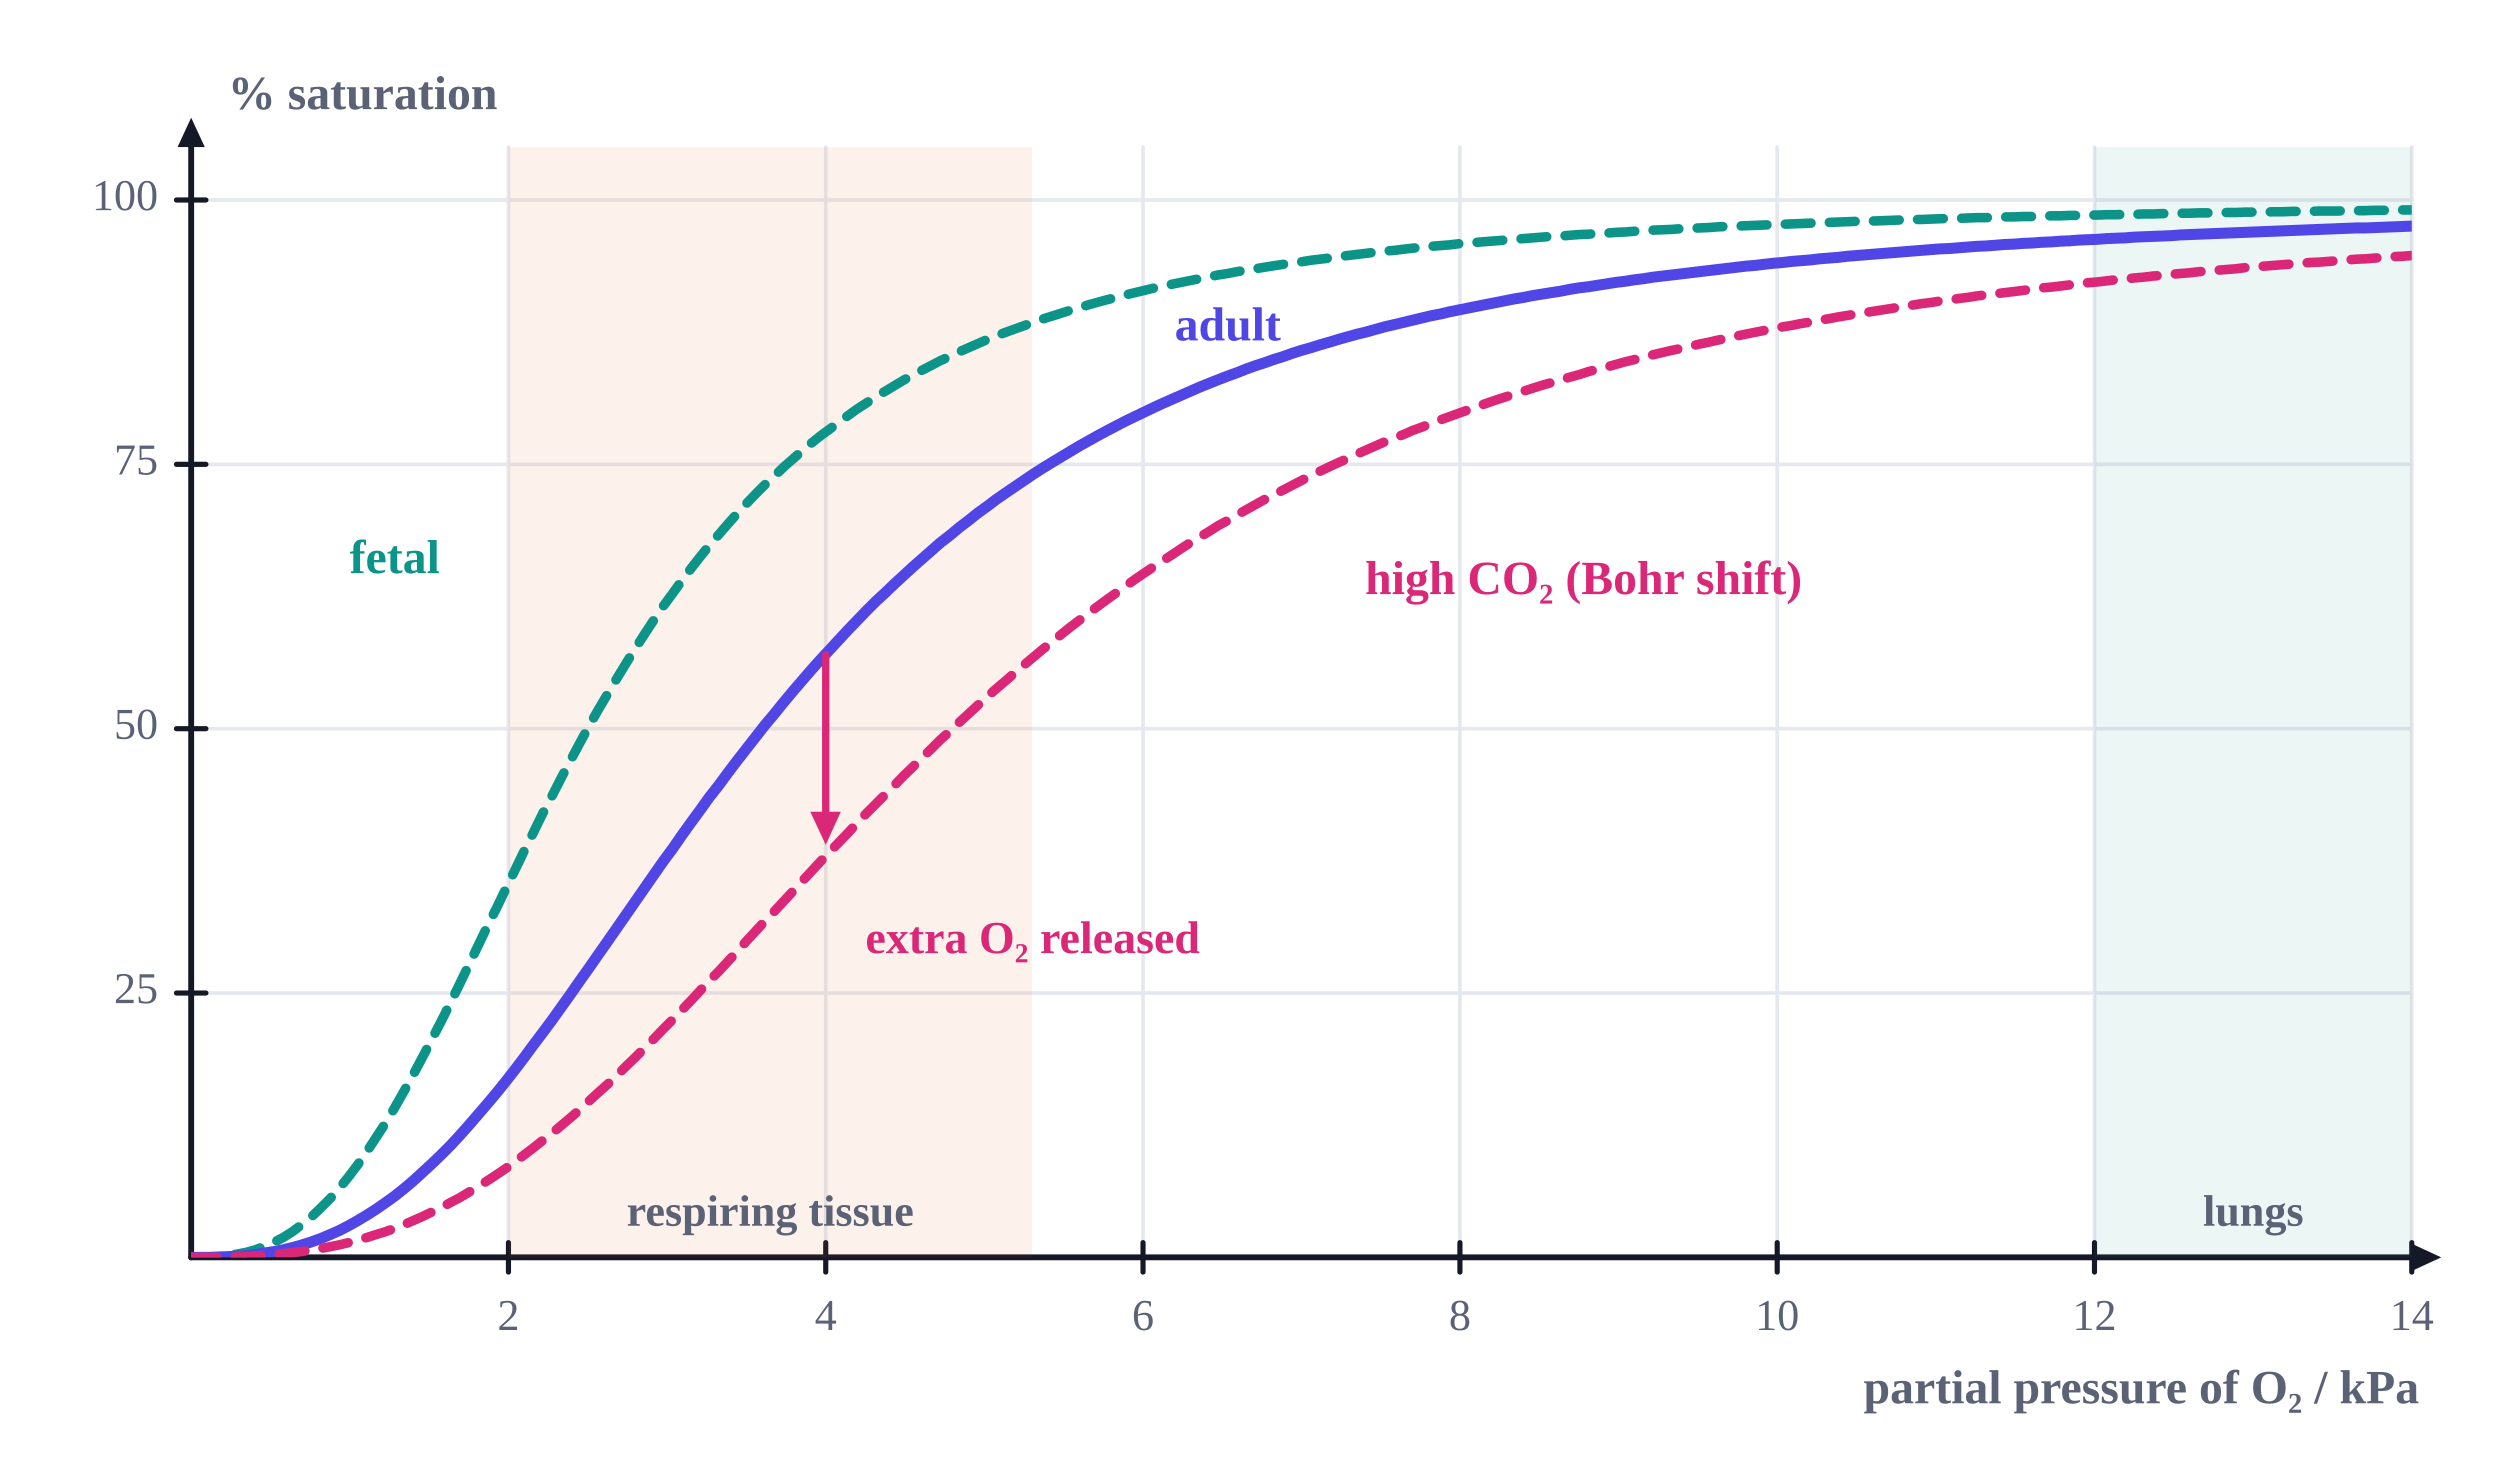
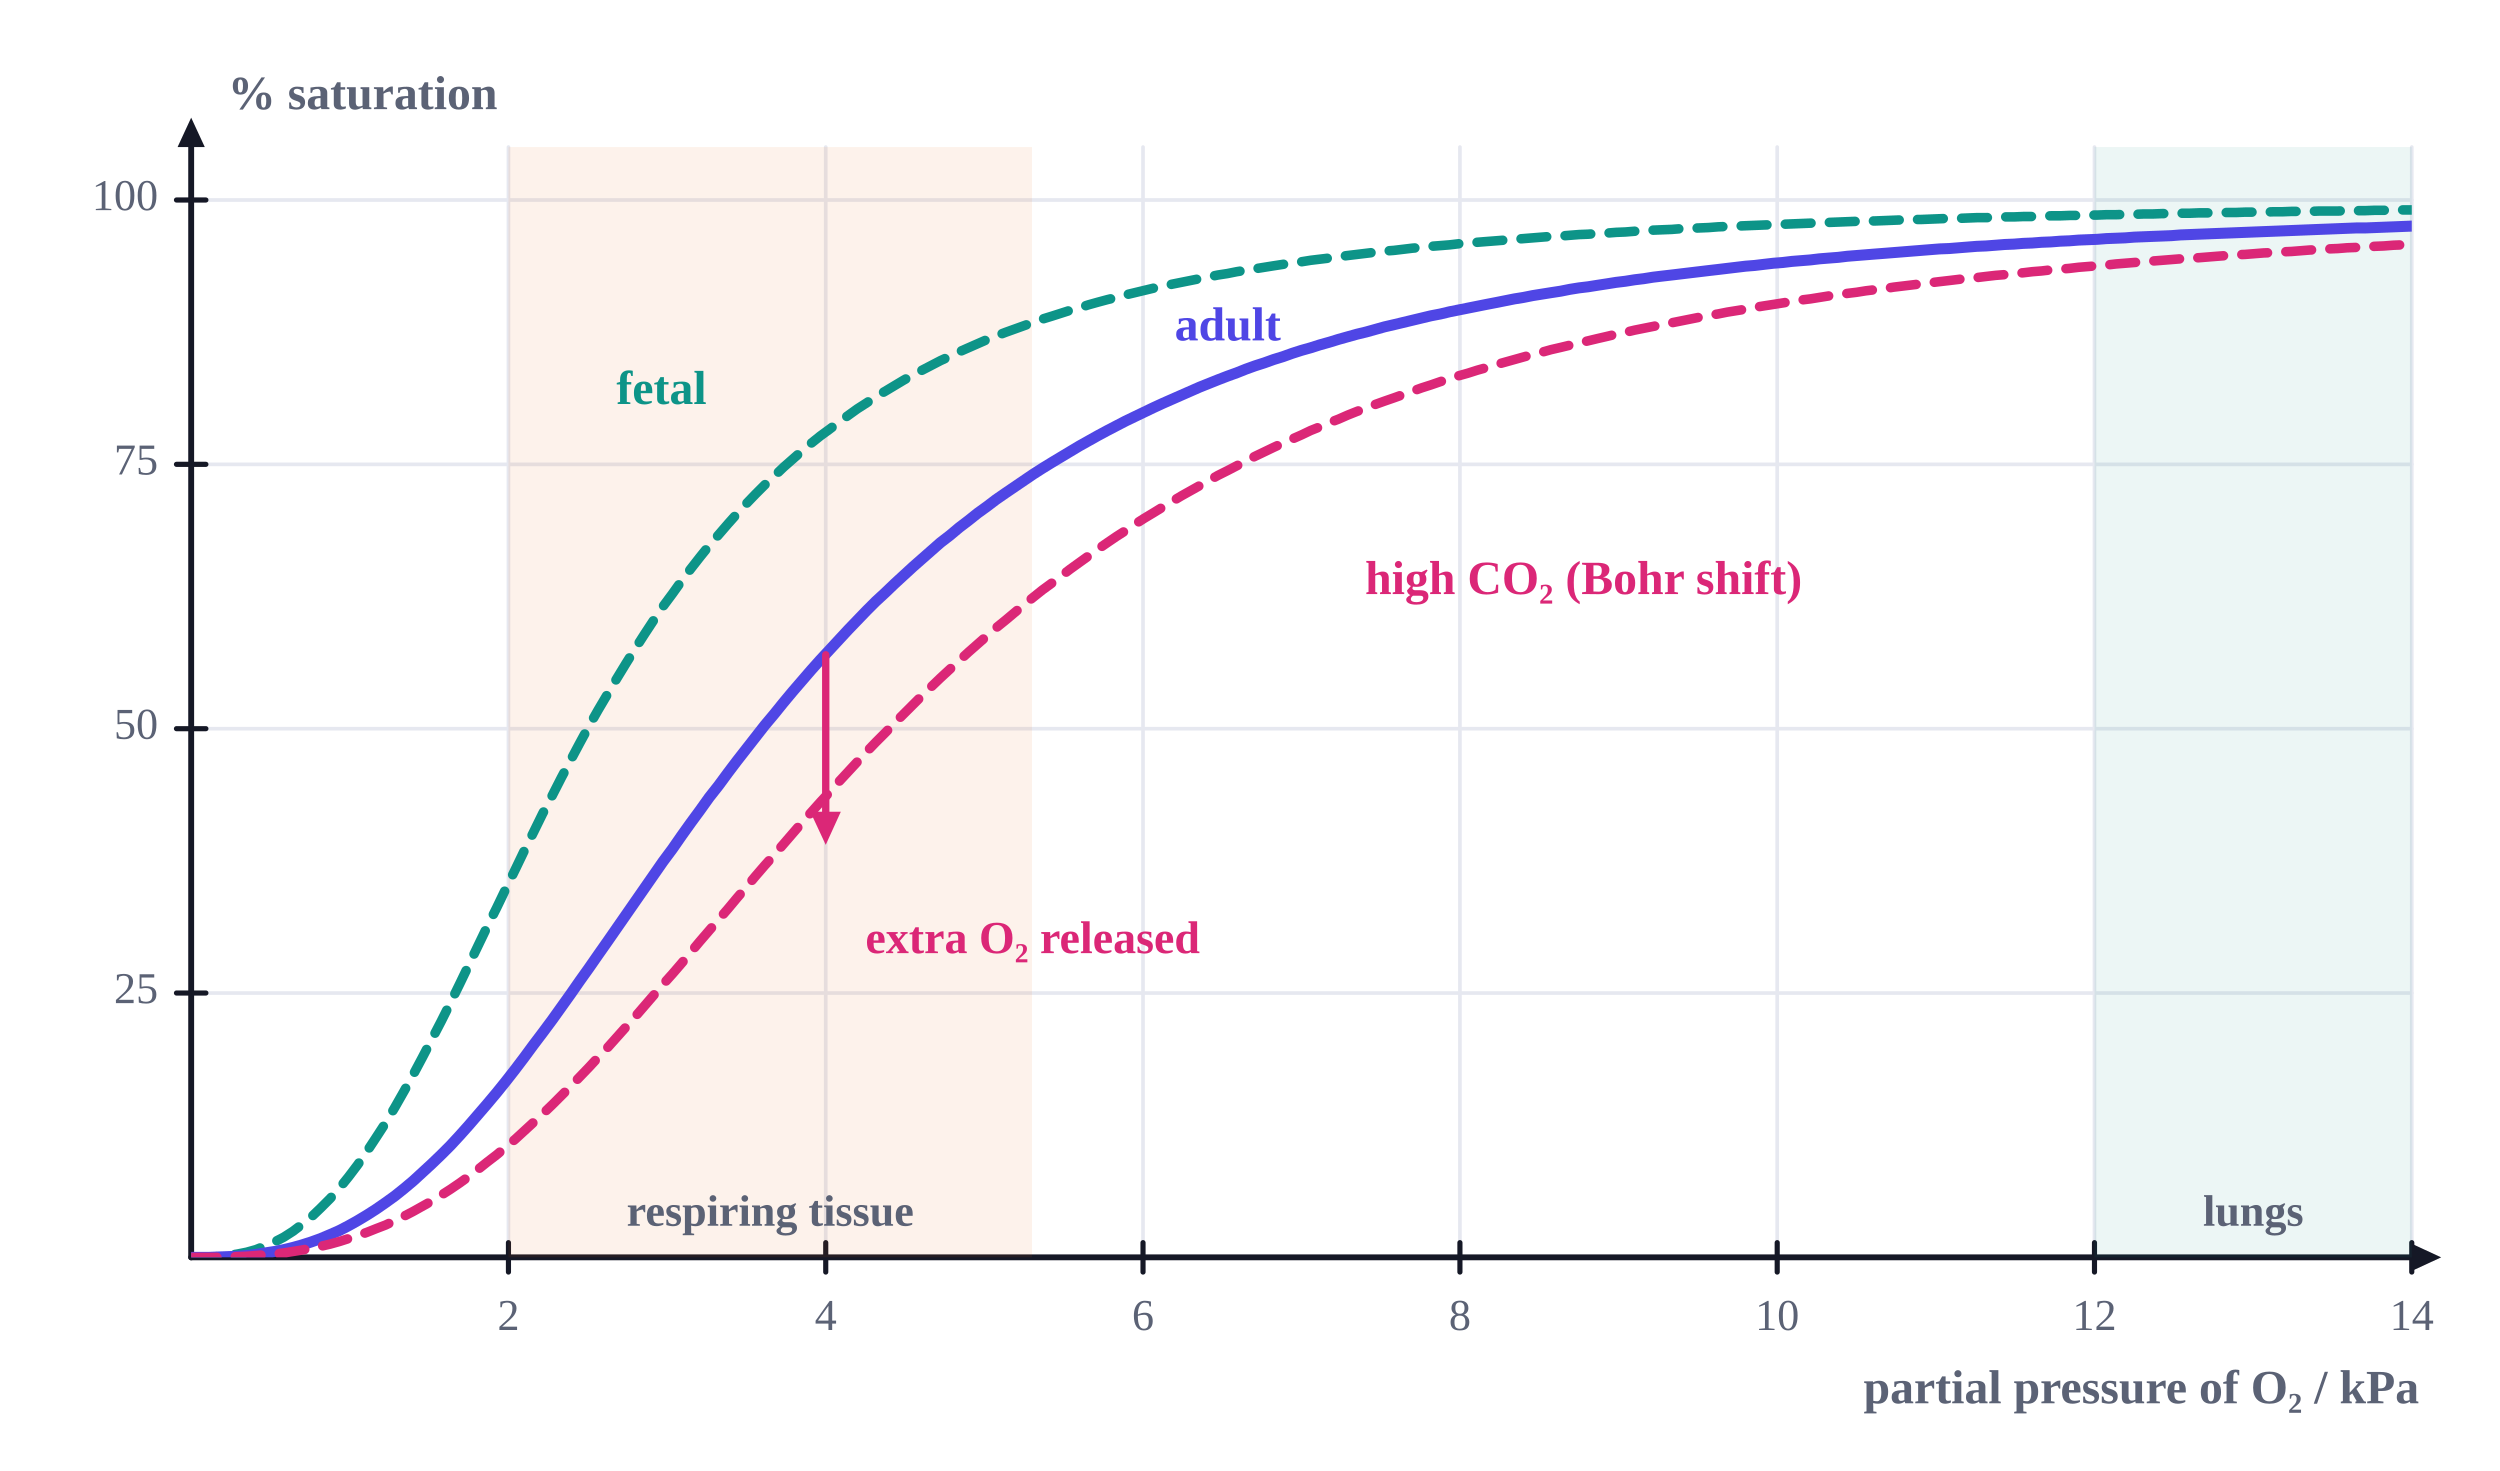
<svg xmlns="http://www.w3.org/2000/svg" viewBox="0 0 680.0 400.0" width="680.0" height="400.0" role="img" aria-label="S-shaped oxygen dissociation curves of percentage saturation against partial pressure of oxygen, with the curve for high carbon dioxide shifted right and fetal haemoglobin shifted left." style="color:var(--vx-ink, #151826);font-family:inherit">
  <path d="M52.0 342.0 L52.0 40.0" stroke="var(--vx-grid, #e6e8f0)" stroke-width="1" stroke-linecap="round" fill="none" />
  <path d="M138.3 342.0 L138.3 40.0" stroke="var(--vx-grid, #e6e8f0)" stroke-width="1" stroke-linecap="round" fill="none" />
  <path d="M224.6 342.0 L224.6 40.0" stroke="var(--vx-grid, #e6e8f0)" stroke-width="1" stroke-linecap="round" fill="none" />
  <path d="M310.9 342.0 L310.9 40.0" stroke="var(--vx-grid, #e6e8f0)" stroke-width="1" stroke-linecap="round" fill="none" />
  <path d="M397.1 342.0 L397.1 40.0" stroke="var(--vx-grid, #e6e8f0)" stroke-width="1" stroke-linecap="round" fill="none" />
  <path d="M483.4 342.0 L483.4 40.0" stroke="var(--vx-grid, #e6e8f0)" stroke-width="1" stroke-linecap="round" fill="none" />
  <path d="M569.7 342.0 L569.7 40.0" stroke="var(--vx-grid, #e6e8f0)" stroke-width="1" stroke-linecap="round" fill="none" />
  <path d="M656.0 342.0 L656.0 40.0" stroke="var(--vx-grid, #e6e8f0)" stroke-width="1" stroke-linecap="round" fill="none" />
  <path d="M52.0 342.0 L656.0 342.0" stroke="var(--vx-grid, #e6e8f0)" stroke-width="1" stroke-linecap="round" fill="none" />
  <path d="M52.0 270.1 L656.0 270.1" stroke="var(--vx-grid, #e6e8f0)" stroke-width="1" stroke-linecap="round" fill="none" />
  <path d="M52.0 198.2 L656.0 198.2" stroke="var(--vx-grid, #e6e8f0)" stroke-width="1" stroke-linecap="round" fill="none" />
  <path d="M52.0 126.3 L656.0 126.3" stroke="var(--vx-grid, #e6e8f0)" stroke-width="1" stroke-linecap="round" fill="none" />
  <path d="M52.0 54.4 L656.0 54.4" stroke="var(--vx-grid, #e6e8f0)" stroke-width="1" stroke-linecap="round" fill="none" />
  <path d="M52.0 342.0 L656.8 342.0" stroke="var(--vx-ink, #151826)" stroke-width="1.6" stroke-linecap="round" fill="none" />
  <path d="M664.0 342.0 L656.0 345.7 L656.0 338.3 Z" fill="var(--vx-ink, #151826)" />
  <path d="M52.0 342.0 L52.0 39.2" stroke="var(--vx-ink, #151826)" stroke-width="1.6" stroke-linecap="round" fill="none" />
  <path d="M52.0 32.0 L55.7 40.0 L48.3 40.0 Z" fill="var(--vx-ink, #151826)" />
  <path d="M138.3 338.0 L138.3 346.0" stroke="var(--vx-ink, #151826)" stroke-width="1.4" stroke-linecap="round" fill="none" />
  <text x="138.3" y="359.0" font-size="12" font-weight="500" text-anchor="middle" dominant-baseline="middle" fill="var(--vx-soft, #5b6275)">2</text>
  <path d="M224.6 338.0 L224.6 346.0" stroke="var(--vx-ink, #151826)" stroke-width="1.4" stroke-linecap="round" fill="none" />
  <text x="224.6" y="359.0" font-size="12" font-weight="500" text-anchor="middle" dominant-baseline="middle" fill="var(--vx-soft, #5b6275)">4</text>
  <path d="M310.9 338.0 L310.9 346.0" stroke="var(--vx-ink, #151826)" stroke-width="1.4" stroke-linecap="round" fill="none" />
  <text x="310.9" y="359.0" font-size="12" font-weight="500" text-anchor="middle" dominant-baseline="middle" fill="var(--vx-soft, #5b6275)">6</text>
  <path d="M397.1 338.0 L397.1 346.0" stroke="var(--vx-ink, #151826)" stroke-width="1.4" stroke-linecap="round" fill="none" />
  <text x="397.1" y="359.0" font-size="12" font-weight="500" text-anchor="middle" dominant-baseline="middle" fill="var(--vx-soft, #5b6275)">8</text>
  <path d="M483.4 338.0 L483.4 346.0" stroke="var(--vx-ink, #151826)" stroke-width="1.4" stroke-linecap="round" fill="none" />
  <text x="483.4" y="359.0" font-size="12" font-weight="500" text-anchor="middle" dominant-baseline="middle" fill="var(--vx-soft, #5b6275)">10</text>
  <path d="M569.7 338.0 L569.7 346.0" stroke="var(--vx-ink, #151826)" stroke-width="1.4" stroke-linecap="round" fill="none" />
  <text x="569.7" y="359.0" font-size="12" font-weight="500" text-anchor="middle" dominant-baseline="middle" fill="var(--vx-soft, #5b6275)">12</text>
  <path d="M656.0 338.0 L656.0 346.0" stroke="var(--vx-ink, #151826)" stroke-width="1.4" stroke-linecap="round" fill="none" />
  <text x="656.0" y="359.0" font-size="12" font-weight="500" text-anchor="middle" dominant-baseline="middle" fill="var(--vx-soft, #5b6275)">14</text>
  <path d="M48.0 270.1 L56.0 270.1" stroke="var(--vx-ink, #151826)" stroke-width="1.4" stroke-linecap="round" fill="none" />
  <text x="43.0" y="270.1" font-size="12" font-weight="500" text-anchor="end" dominant-baseline="middle" fill="var(--vx-soft, #5b6275)">25</text>
  <path d="M48.0 198.2 L56.0 198.2" stroke="var(--vx-ink, #151826)" stroke-width="1.4" stroke-linecap="round" fill="none" />
  <text x="43.0" y="198.2" font-size="12" font-weight="500" text-anchor="end" dominant-baseline="middle" fill="var(--vx-soft, #5b6275)">50</text>
  <path d="M48.0 126.3 L56.0 126.3" stroke="var(--vx-ink, #151826)" stroke-width="1.4" stroke-linecap="round" fill="none" />
  <text x="43.0" y="126.3" font-size="12" font-weight="500" text-anchor="end" dominant-baseline="middle" fill="var(--vx-soft, #5b6275)">75</text>
  <path d="M48.0 54.4 L56.0 54.4" stroke="var(--vx-ink, #151826)" stroke-width="1.4" stroke-linecap="round" fill="none" />
  <text x="43.0" y="54.4" font-size="12" font-weight="500" text-anchor="end" dominant-baseline="middle" fill="var(--vx-soft, #5b6275)">100</text>
  <text x="658.0" y="378.0" font-size="13" font-weight="600" text-anchor="end" dominant-baseline="middle" fill="var(--vx-soft, #5b6275)">partial pressure of O₂ / kPa</text>
  <text x="62.0" y="26.0" font-size="13" font-weight="600" text-anchor="start" dominant-baseline="middle" fill="var(--vx-soft, #5b6275)">% saturation</text>
  <defs>
    <clipPath id="vx367291770680">
      <rect x="52.0" y="40.0" width="604.0" height="302.0" />
    </clipPath>
  </defs>
  <rect x="138.3" y="40.0" width="142.4" height="302.0" fill="var(--vx-a3, #ea580c)" fill-opacity=".08" />
  <text x="209.5" y="330.0" font-size="12" font-weight="600" text-anchor="middle" dominant-baseline="middle" fill="var(--vx-soft, #5b6275)">respiring tissue</text>
  <rect x="569.7" y="40.0" width="86.3" height="302.0" fill="var(--vx-a4, #0d9488)" fill-opacity=".08" />
  <text x="612.9" y="330.0" font-size="12" font-weight="600" text-anchor="middle" dominant-baseline="middle" fill="var(--vx-soft, #5b6275)">lungs</text>
  <path d="M52.0 342.0 L54.5 342.0 L57.0 341.9 L59.5 341.8 L62.1 341.5 L64.6 341.1 L67.1 340.6 L69.6 339.9 L72.1 338.9 L74.7 337.8 L77.2 336.5 L79.7 334.9 L82.2 333.0 L84.7 331.0 L87.2 328.6 L89.8 326.0 L92.3 323.2 L94.8 320.1 L97.3 316.8 L99.8 313.2 L102.3 309.4 L104.9 305.4 L107.4 301.2 L109.9 296.8 L112.4 292.3 L114.9 287.6 L117.4 282.8 L120.0 277.8 L122.5 272.8 L125.0 267.7 L127.5 262.5 L130.0 257.3 L132.5 252.1 L135.1 246.9 L137.6 241.7 L140.1 236.6 L142.6 231.4 L145.1 226.4 L147.6 221.3 L150.2 216.4 L152.7 211.5 L155.2 206.8 L157.7 202.1 L160.2 197.5 L162.7 193.1 L165.3 188.7 L167.8 184.5 L170.3 180.4 L172.8 176.4 L175.3 172.5 L177.8 168.7 L180.3 165.0 L182.9 161.5 L185.4 158.0 L187.9 154.7 L190.4 151.5 L192.9 148.4 L195.5 145.4 L198.0 142.5 L200.5 139.7 L203.0 137.0 L205.5 134.4 L208.0 131.9 L210.6 129.5 L213.1 127.1 L215.6 124.9 L218.1 122.7 L220.6 120.6 L223.1 118.6 L225.7 116.7 L228.2 114.8 L230.7 113.0 L233.2 111.2 L235.7 109.6 L238.2 107.9 L240.8 106.4 L243.3 104.9 L245.8 103.4 L248.3 102.0 L250.8 100.7 L253.3 99.4 L255.8 98.1 L258.4 96.9 L260.9 95.7 L263.4 94.6 L265.9 93.5 L268.4 92.4 L270.9 91.4 L273.5 90.4 L276.0 89.5 L278.5 88.6 L281.0 87.7 L283.5 86.8 L286.1 86.0 L288.6 85.2 L291.1 84.4 L293.6 83.7 L296.1 82.9 L298.6 82.2 L301.2 81.5 L303.7 80.9 L306.2 80.2 L308.7 79.6 L311.2 79.0 L313.7 78.4 L316.3 77.9 L318.8 77.3 L321.3 76.8 L323.8 76.3 L326.3 75.8 L328.8 75.3 L331.3 74.8 L333.9 74.4 L336.4 73.9 L338.9 73.5 L341.4 73.1 L343.9 72.7 L346.4 72.3 L349.0 71.9 L351.5 71.5 L354.0 71.2 L356.5 70.8 L359.0 70.5 L361.5 70.2 L364.1 69.8 L366.6 69.5 L369.1 69.2 L371.6 68.9 L374.1 68.6 L376.6 68.3 L379.2 68.1 L381.7 67.8 L384.2 67.5 L386.7 67.3 L389.2 67.0 L391.8 66.8 L394.3 66.6 L396.8 66.3 L399.3 66.1 L401.8 65.9 L404.3 65.7 L406.9 65.5 L409.4 65.3 L411.9 65.1 L414.4 64.9 L416.9 64.7 L419.4 64.5 L421.9 64.3 L424.5 64.2 L427.0 64.0 L429.5 63.8 L432.0 63.7 L434.5 63.5 L437.1 63.4 L439.6 63.2 L442.1 63.1 L444.6 62.9 L447.1 62.8 L449.6 62.6 L452.1 62.5 L454.7 62.4 L457.2 62.2 L459.7 62.1 L462.2 62.0 L464.7 61.9 L467.3 61.7 L469.8 61.6 L472.3 61.5 L474.8 61.4 L477.3 61.3 L479.8 61.2 L482.4 61.1 L484.9 61.0 L487.4 60.9 L489.9 60.8 L492.4 60.7 L494.9 60.6 L497.4 60.5 L500.0 60.4 L502.5 60.3 L505.0 60.2 L507.5 60.1 L510.0 60.1 L512.6 60.0 L515.1 59.9 L517.6 59.8 L520.1 59.7 L522.6 59.7 L525.1 59.6 L527.6 59.5 L530.2 59.4 L532.7 59.4 L535.2 59.3 L537.7 59.2 L540.2 59.2 L542.8 59.1 L545.3 59.0 L547.8 59.0 L550.3 58.9 L552.8 58.9 L555.3 58.8 L557.9 58.7 L560.4 58.7 L562.9 58.6 L565.4 58.6 L567.9 58.5 L570.4 58.5 L572.9 58.4 L575.5 58.4 L578.0 58.3 L580.5 58.3 L583.0 58.2 L585.5 58.2 L588.1 58.1 L590.6 58.1 L593.1 58.0 L595.6 58.0 L598.1 57.9 L600.6 57.9 L603.1 57.9 L605.7 57.8 L608.2 57.8 L610.7 57.7 L613.2 57.7 L615.7 57.7 L618.3 57.6 L620.8 57.6 L623.3 57.5 L625.8 57.5 L628.3 57.5 L630.8 57.4 L633.4 57.4 L635.9 57.4 L638.4 57.3 L640.9 57.3 L643.4 57.3 L645.9 57.2 L648.4 57.2 L651.0 57.2 L653.5 57.1 L656.0 57.1" fill="none" stroke="var(--vx-a4, #0d9488)" stroke-width="2.6" stroke-linecap="round" stroke-linejoin="round" stroke-dasharray="7 5" clip-path="url(#vx367291770680)" />
-   <text x="95.1" y="152.2" font-size="13" font-weight="700" text-anchor="start" dominant-baseline="middle" fill="var(--vx-a4, #0d9488)">fetal</text>
+   <text x="192.2" y="106.2" font-size="13" font-weight="700" text-anchor="end" dominant-baseline="middle" fill="var(--vx-a4, #0d9488)">fetal</text>
  <path d="M52.0 342.0 L54.5 342.0 L57.0 342.0 L59.5 341.9 L62.1 341.8 L64.6 341.7 L67.1 341.5 L69.6 341.2 L72.1 340.8 L74.7 340.4 L77.2 339.9 L79.7 339.3 L82.2 338.6 L84.7 337.8 L87.2 336.9 L89.8 335.8 L92.3 334.7 L94.8 333.4 L97.3 332.0 L99.8 330.5 L102.3 328.9 L104.9 327.1 L107.4 325.3 L109.9 323.3 L112.4 321.2 L114.9 318.9 L117.4 316.6 L120.0 314.1 L122.5 311.6 L125.0 308.9 L127.5 306.1 L130.0 303.2 L132.5 300.3 L135.1 297.2 L137.6 294.1 L140.1 290.9 L142.6 287.6 L145.1 284.2 L147.6 280.9 L150.2 277.4 L152.7 273.9 L155.2 270.4 L157.7 266.8 L160.2 263.3 L162.7 259.7 L165.3 256.0 L167.8 252.4 L170.3 248.8 L172.8 245.2 L175.3 241.6 L177.8 238.0 L180.3 234.4 L182.9 230.9 L185.4 227.3 L187.9 223.8 L190.4 220.4 L192.9 216.9 L195.5 213.6 L198.0 210.2 L200.5 206.9 L203.0 203.7 L205.5 200.5 L208.0 197.3 L210.6 194.2 L213.1 191.1 L215.6 188.1 L218.1 185.2 L220.6 182.3 L223.1 179.5 L225.7 176.7 L228.2 174.0 L230.7 171.3 L233.2 168.7 L235.7 166.1 L238.2 163.6 L240.8 161.2 L243.3 158.8 L245.8 156.5 L248.3 154.2 L250.8 152.0 L253.3 149.8 L255.8 147.6 L258.4 145.6 L260.9 143.5 L263.4 141.6 L265.9 139.6 L268.4 137.8 L270.9 135.9 L273.5 134.1 L276.0 132.4 L278.5 130.7 L281.0 129.0 L283.5 127.4 L286.1 125.8 L288.6 124.3 L291.1 122.8 L293.6 121.3 L296.1 119.9 L298.6 118.5 L301.2 117.1 L303.7 115.8 L306.2 114.5 L308.7 113.3 L311.2 112.1 L313.7 110.9 L316.3 109.7 L318.8 108.6 L321.3 107.5 L323.8 106.4 L326.3 105.3 L328.8 104.3 L331.3 103.3 L333.9 102.3 L336.4 101.4 L338.9 100.4 L341.4 99.5 L343.9 98.7 L346.4 97.8 L349.0 97.0 L351.5 96.1 L354.0 95.3 L356.5 94.6 L359.0 93.8 L361.5 93.1 L364.1 92.3 L366.6 91.6 L369.1 90.9 L371.6 90.3 L374.1 89.6 L376.6 88.9 L379.2 88.3 L381.7 87.7 L384.2 87.1 L386.7 86.5 L389.2 85.9 L391.8 85.4 L394.3 84.8 L396.8 84.3 L399.3 83.8 L401.8 83.3 L404.3 82.8 L406.9 82.3 L409.4 81.8 L411.9 81.3 L414.4 80.9 L416.9 80.4 L419.4 80.0 L421.9 79.6 L424.5 79.2 L427.0 78.7 L429.5 78.3 L432.0 78.0 L434.5 77.6 L437.1 77.2 L439.6 76.8 L442.1 76.5 L444.6 76.1 L447.1 75.8 L449.6 75.4 L452.1 75.1 L454.7 74.8 L457.2 74.5 L459.7 74.2 L462.2 73.9 L464.7 73.6 L467.3 73.3 L469.8 73.0 L472.3 72.7 L474.8 72.4 L477.3 72.2 L479.8 71.9 L482.4 71.6 L484.9 71.4 L487.4 71.1 L489.9 70.9 L492.4 70.7 L494.9 70.4 L497.4 70.2 L500.0 70.0 L502.5 69.7 L505.0 69.5 L507.5 69.3 L510.0 69.1 L512.6 68.9 L515.1 68.7 L517.6 68.5 L520.1 68.3 L522.6 68.1 L525.1 67.9 L527.6 67.7 L530.2 67.6 L532.7 67.4 L535.2 67.2 L537.7 67.0 L540.2 66.9 L542.8 66.7 L545.3 66.5 L547.8 66.4 L550.3 66.2 L552.8 66.1 L555.3 65.9 L557.9 65.8 L560.4 65.6 L562.9 65.5 L565.4 65.3 L567.9 65.2 L570.4 65.1 L572.9 64.9 L575.5 64.8 L578.0 64.7 L580.5 64.5 L583.0 64.4 L585.5 64.3 L588.1 64.2 L590.6 64.1 L593.1 63.9 L595.6 63.8 L598.1 63.7 L600.6 63.6 L603.1 63.5 L605.7 63.4 L608.2 63.3 L610.7 63.2 L613.2 63.1 L615.7 63.0 L618.3 62.9 L620.8 62.8 L623.3 62.7 L625.8 62.6 L628.3 62.5 L630.8 62.4 L633.4 62.3 L635.9 62.2 L638.4 62.1 L640.9 62.0 L643.4 62.0 L645.9 61.9 L648.4 61.8 L651.0 61.7 L653.5 61.6 L656.0 61.5" fill="none" stroke="var(--vx-a1, #4f46e5)" stroke-width="3" stroke-linecap="round" stroke-linejoin="round" clip-path="url(#vx367291770680)" />
  <text x="319.5" y="88.9" font-size="13" font-weight="700" text-anchor="start" dominant-baseline="middle" fill="var(--vx-a1, #4f46e5)">adult</text>
-   <path d="M52.0 342.0 L54.5 342.0 L57.0 342.0 L59.5 342.0 L62.1 341.9 L64.6 341.9 L67.1 341.8 L69.6 341.6 L72.1 341.5 L74.7 341.3 L77.2 341.0 L79.7 340.7 L82.2 340.4 L84.7 340.0 L87.2 339.6 L89.8 339.1 L92.3 338.6 L94.8 338.0 L97.3 337.3 L99.8 336.6 L102.3 335.8 L104.9 335.0 L107.4 334.1 L109.9 333.1 L112.4 332.0 L114.9 330.9 L117.4 329.7 L120.0 328.5 L122.5 327.1 L125.0 325.8 L127.5 324.3 L130.0 322.8 L132.5 321.2 L135.1 319.5 L137.6 317.8 L140.1 316.0 L142.6 314.1 L145.1 312.2 L147.6 310.2 L150.2 308.2 L152.7 306.1 L155.2 304.0 L157.7 301.8 L160.2 299.5 L162.7 297.2 L165.3 294.9 L167.8 292.5 L170.3 290.0 L172.8 287.6 L175.3 285.1 L177.8 282.6 L180.3 280.0 L182.9 277.4 L185.4 274.8 L187.9 272.2 L190.4 269.5 L192.9 266.8 L195.5 264.2 L198.0 261.5 L200.5 258.8 L203.0 256.0 L205.5 253.3 L208.0 250.6 L210.6 247.9 L213.1 245.2 L215.6 242.5 L218.1 239.8 L220.6 237.1 L223.1 234.4 L225.7 231.7 L228.2 229.1 L230.7 226.5 L233.2 223.8 L235.7 221.2 L238.2 218.7 L240.8 216.1 L243.3 213.6 L245.8 211.0 L248.3 208.6 L250.8 206.1 L253.3 203.7 L255.8 201.2 L258.4 198.9 L260.9 196.5 L263.4 194.2 L265.9 191.9 L268.4 189.6 L270.9 187.4 L273.5 185.2 L276.0 183.0 L278.5 180.9 L281.0 178.8 L283.5 176.7 L286.1 174.6 L288.6 172.6 L291.1 170.6 L293.6 168.7 L296.1 166.8 L298.6 164.9 L301.2 163.0 L303.7 161.2 L306.2 159.4 L308.7 157.6 L311.2 155.9 L313.7 154.2 L316.3 152.5 L318.8 150.9 L321.3 149.2 L323.8 147.6 L326.3 146.1 L328.8 144.6 L331.3 143.0 L333.9 141.6 L336.4 140.1 L338.9 138.7 L341.4 137.3 L343.9 135.9 L346.4 134.6 L349.0 133.3 L351.5 132.0 L354.0 130.7 L356.5 129.4 L359.0 128.2 L361.5 127.0 L364.1 125.8 L366.6 124.7 L369.1 123.5 L371.6 122.4 L374.1 121.3 L376.6 120.2 L379.2 119.2 L381.7 118.2 L384.2 117.1 L386.7 116.2 L389.2 115.2 L391.8 114.2 L394.3 113.3 L396.8 112.4 L399.3 111.5 L401.8 110.6 L404.3 109.7 L406.9 108.8 L409.4 108.0 L411.9 107.2 L414.4 106.4 L416.9 105.6 L419.4 104.8 L421.9 104.1 L424.5 103.3 L427.0 102.6 L429.5 101.9 L432.0 101.1 L434.5 100.4 L437.1 99.8 L439.6 99.1 L442.1 98.4 L444.6 97.8 L447.1 97.2 L449.6 96.5 L452.1 95.9 L454.7 95.3 L457.2 94.8 L459.7 94.2 L462.2 93.6 L464.7 93.1 L467.3 92.5 L469.8 92.0 L472.3 91.4 L474.8 90.9 L477.3 90.4 L479.8 89.9 L482.4 89.4 L484.9 88.9 L487.4 88.5 L489.9 88.0 L492.4 87.6 L494.9 87.1 L497.4 86.7 L500.0 86.2 L502.5 85.8 L505.0 85.4 L507.5 85.0 L510.0 84.6 L512.6 84.2 L515.1 83.8 L517.6 83.4 L520.1 83.0 L522.6 82.6 L525.1 82.3 L527.6 81.9 L530.2 81.6 L532.7 81.2 L535.2 80.9 L537.7 80.5 L540.2 80.2 L542.8 79.9 L545.3 79.6 L547.8 79.3 L550.3 79.0 L552.8 78.6 L555.3 78.3 L557.9 78.1 L560.4 77.8 L562.9 77.5 L565.4 77.2 L567.9 76.9 L570.4 76.7 L572.9 76.4 L575.5 76.1 L578.0 75.9 L580.5 75.6 L583.0 75.4 L585.5 75.1 L588.1 74.9 L590.6 74.6 L593.1 74.4 L595.6 74.2 L598.1 73.9 L600.6 73.7 L603.1 73.5 L605.7 73.3 L608.2 73.1 L610.7 72.8 L613.2 72.6 L615.7 72.4 L618.3 72.2 L620.8 72.0 L623.3 71.8 L625.8 71.6 L628.3 71.4 L630.8 71.3 L633.4 71.1 L635.9 70.9 L638.4 70.7 L640.9 70.5 L643.4 70.4 L645.9 70.2 L648.4 70.0 L651.0 69.8 L653.5 69.7 L656.0 69.5" fill="none" stroke="var(--vx-a2, #db2777)" stroke-width="2.6" stroke-linecap="round" stroke-linejoin="round" stroke-dasharray="7 5" clip-path="url(#vx367291770680)" />
+   <path d="M52.0 342.0 L54.5 342.0 L57.0 342.0 L59.5 342.0 L62.1 341.9 L64.6 341.8 L67.1 341.7 L69.6 341.5 L72.1 341.3 L74.7 341.1 L77.2 340.8 L79.7 340.4 L82.2 340.0 L84.7 339.5 L87.2 339.0 L89.8 338.4 L92.3 337.7 L94.8 336.9 L97.3 336.1 L99.8 335.2 L102.3 334.2 L104.9 333.2 L107.4 332.0 L109.9 330.8 L112.4 329.5 L114.9 328.1 L117.4 326.7 L120.0 325.1 L122.5 323.5 L125.0 321.8 L127.5 320.0 L130.0 318.1 L132.5 316.1 L135.1 314.1 L137.6 312.0 L140.1 309.9 L142.6 307.6 L145.1 305.3 L147.6 303.0 L150.2 300.5 L152.7 298.0 L155.2 295.5 L157.7 292.9 L160.2 290.3 L162.7 287.6 L165.3 284.9 L167.8 282.1 L170.3 279.3 L172.8 276.5 L175.3 273.6 L177.8 270.7 L180.3 267.8 L182.9 264.9 L185.4 262.0 L187.9 259.0 L190.4 256.0 L192.9 253.1 L195.5 250.1 L198.0 247.2 L200.5 244.2 L203.0 241.3 L205.5 238.3 L208.0 235.4 L210.6 232.5 L213.1 229.6 L215.6 226.7 L218.1 223.8 L220.6 221.0 L223.1 218.2 L225.7 215.4 L228.2 212.6 L230.7 209.9 L233.2 207.2 L235.7 204.5 L238.2 201.9 L240.8 199.3 L243.3 196.7 L245.8 194.2 L248.3 191.7 L250.8 189.2 L253.3 186.8 L255.8 184.4 L258.4 182.0 L260.9 179.7 L263.4 177.4 L265.9 175.2 L268.4 173.0 L270.9 170.8 L273.5 168.7 L276.0 166.6 L278.5 164.5 L281.0 162.5 L283.5 160.5 L286.1 158.6 L288.6 156.7 L291.1 154.8 L293.6 153.0 L296.1 151.2 L298.6 149.4 L301.2 147.6 L303.7 145.9 L306.2 144.3 L308.7 142.6 L311.2 141.0 L313.7 139.5 L316.3 137.9 L318.8 136.4 L321.3 134.9 L323.8 133.5 L326.3 132.1 L328.8 130.7 L331.3 129.3 L333.9 128.0 L336.4 126.7 L338.9 125.4 L341.4 124.1 L343.9 122.9 L346.4 121.7 L349.0 120.5 L351.5 119.4 L354.0 118.3 L356.5 117.1 L359.0 116.1 L361.5 115.0 L364.1 114.0 L366.6 112.9 L369.1 111.9 L371.6 111.0 L374.1 110.0 L376.6 109.1 L379.2 108.2 L381.7 107.3 L384.2 106.4 L386.7 105.5 L389.2 104.7 L391.8 103.8 L394.3 103.0 L396.8 102.2 L399.3 101.5 L401.8 100.7 L404.3 100.0 L406.9 99.2 L409.4 98.5 L411.9 97.8 L414.4 97.1 L416.9 96.4 L419.4 95.8 L421.9 95.1 L424.5 94.5 L427.0 93.9 L429.5 93.3 L432.0 92.7 L434.5 92.1 L437.1 91.5 L439.6 90.9 L442.1 90.4 L444.6 89.8 L447.1 89.3 L449.6 88.8 L452.1 88.3 L454.7 87.8 L457.2 87.3 L459.7 86.8 L462.2 86.3 L464.7 85.8 L467.3 85.4 L469.8 84.9 L472.3 84.5 L474.8 84.1 L477.3 83.6 L479.8 83.2 L482.4 82.8 L484.9 82.4 L487.4 82.0 L489.9 81.6 L492.4 81.3 L494.9 80.9 L497.4 80.5 L500.0 80.2 L502.5 79.8 L505.0 79.5 L507.5 79.1 L510.0 78.8 L512.6 78.5 L515.1 78.1 L517.6 77.8 L520.1 77.5 L522.6 77.2 L525.1 76.9 L527.6 76.6 L530.2 76.3 L532.7 76.0 L535.2 75.7 L537.7 75.5 L540.2 75.2 L542.8 74.9 L545.3 74.7 L547.8 74.4 L550.3 74.2 L552.8 73.9 L555.3 73.7 L557.9 73.4 L560.4 73.2 L562.9 73.0 L565.4 72.7 L567.9 72.5 L570.4 72.3 L572.9 72.1 L575.5 71.8 L578.0 71.6 L580.5 71.4 L583.0 71.2 L585.5 71.0 L588.1 70.8 L590.6 70.6 L593.1 70.4 L595.6 70.2 L598.1 70.1 L600.6 69.9 L603.1 69.7 L605.7 69.5 L608.2 69.3 L610.7 69.2 L613.2 69.0 L615.7 68.8 L618.3 68.7 L620.8 68.5 L623.3 68.4 L625.8 68.2 L628.3 68.0 L630.8 67.9 L633.4 67.7 L635.9 67.6 L638.4 67.4 L640.9 67.3 L643.4 67.2 L645.9 67.0 L648.4 66.9 L651.0 66.7 L653.5 66.6 L656.0 66.5" fill="none" stroke="var(--vx-a2, #db2777)" stroke-width="2.6" stroke-linecap="round" stroke-linejoin="round" stroke-dasharray="7 5" clip-path="url(#vx367291770680)" />
  <text x="371.3" y="157.9" font-size="13" font-weight="700" text-anchor="start" dominant-baseline="middle" fill="var(--vx-a2, #db2777)">high CO₂ (Bohr shift)</text>
  <path d="M224.6 178.1 L224.6 221.7" stroke="var(--vx-a2, #db2777)" stroke-width="2" stroke-linecap="round" fill="none" />
  <path d="M224.6 229.8 L220.4 220.8 L228.7 220.8 Z" fill="var(--vx-a2, #db2777)" />
  <text x="235.4" y="255.7" font-size="12.5" font-weight="600" text-anchor="start" dominant-baseline="middle" fill="var(--vx-a2, #db2777)">extra O₂ released</text>
</svg>
